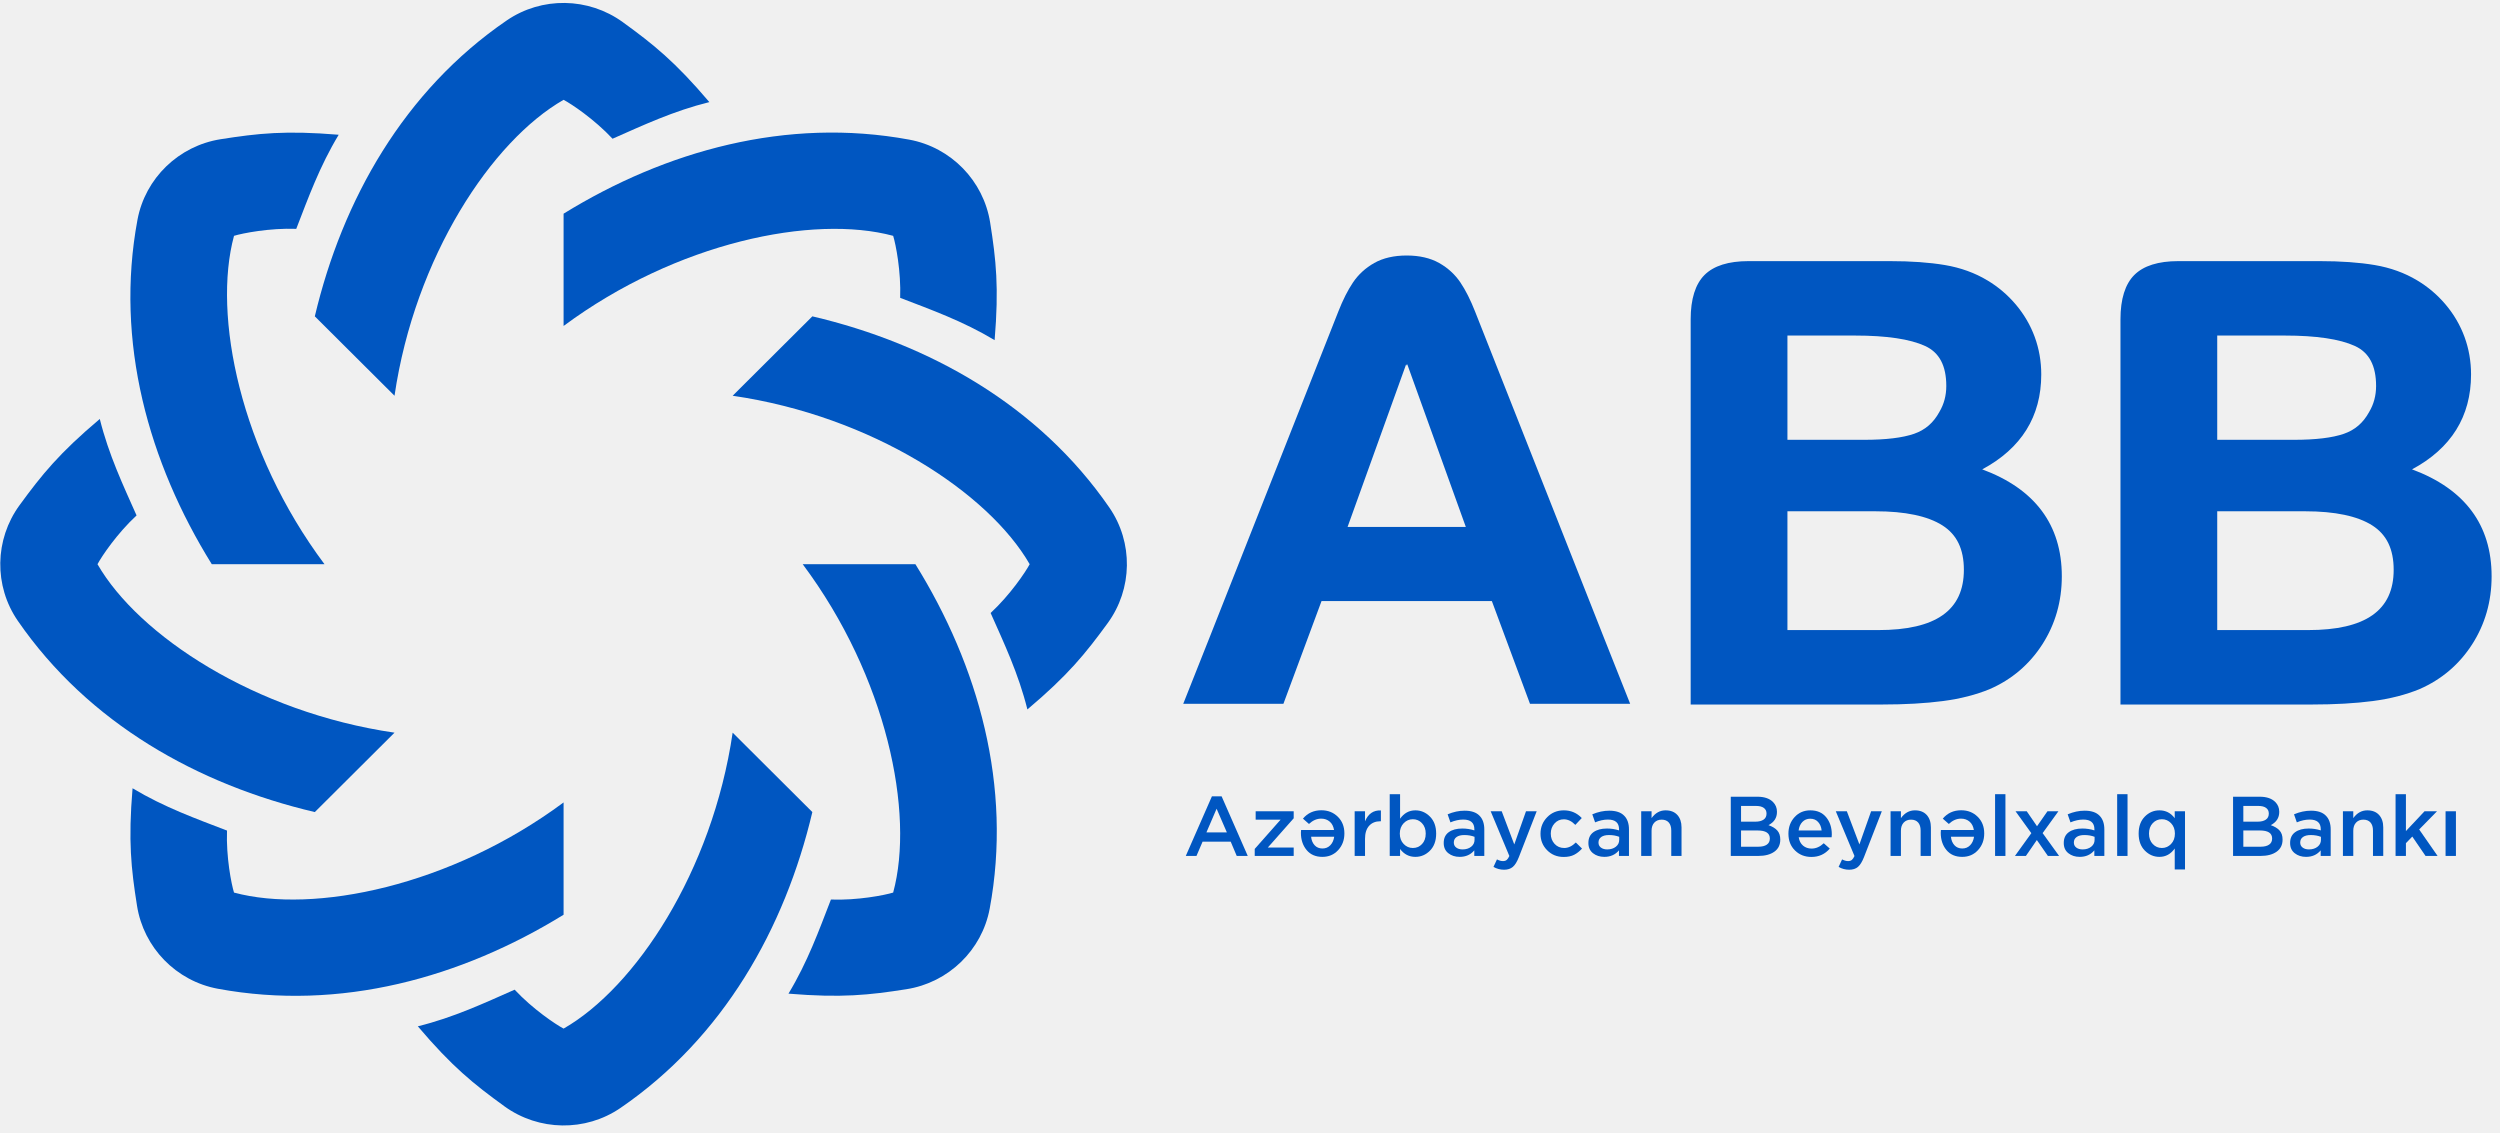
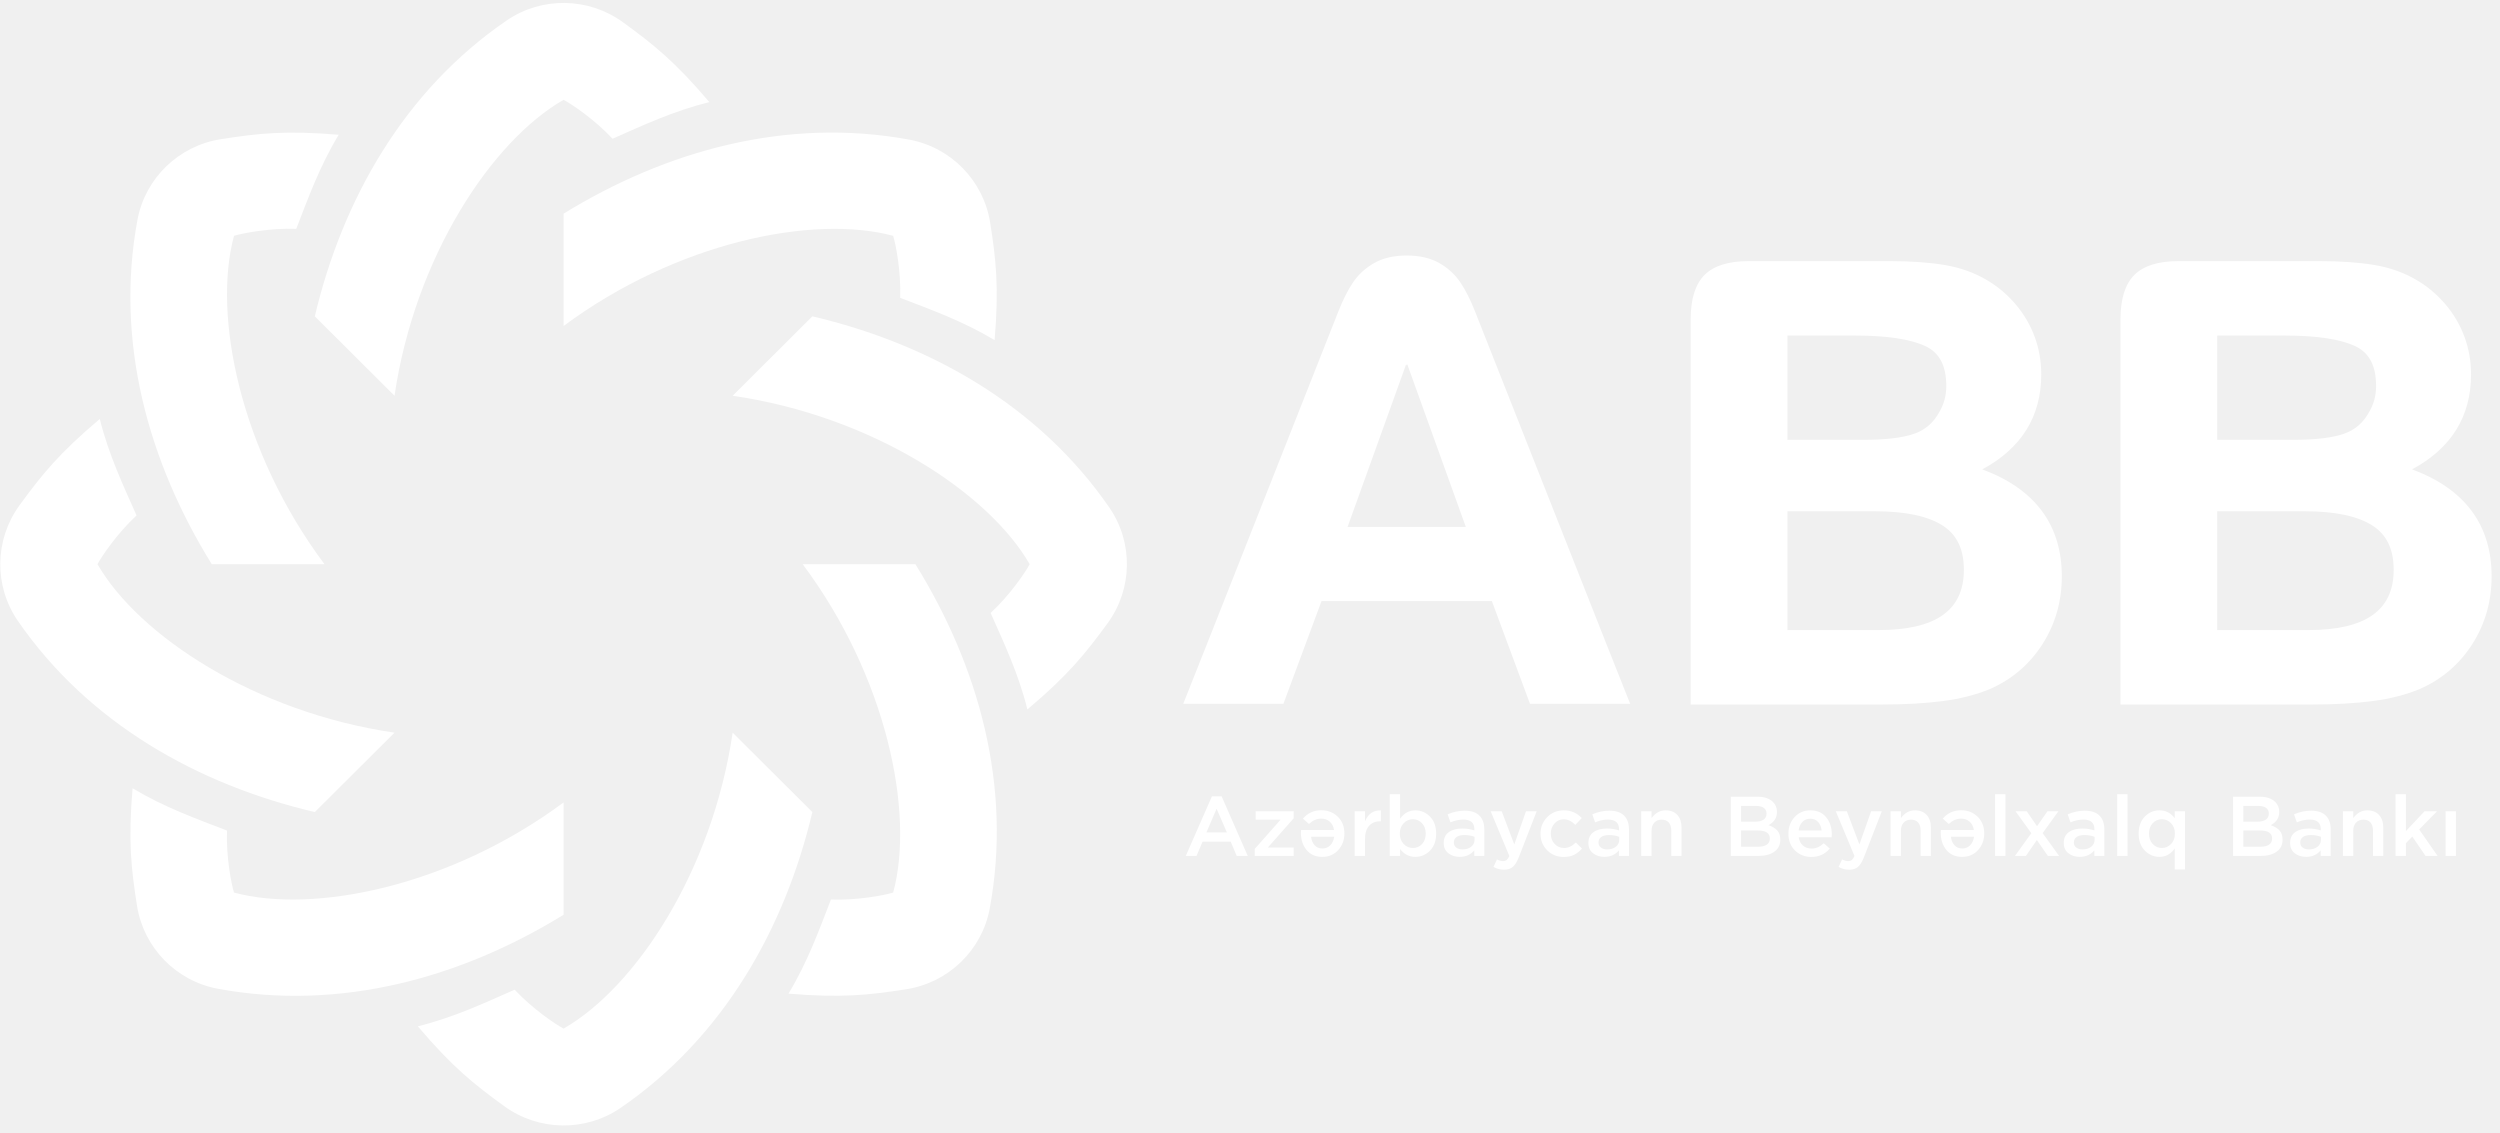
<svg xmlns="http://www.w3.org/2000/svg" width="658" height="298" viewBox="0 0 658 298" fill="none">
-   <path fill-rule="evenodd" clip-rule="evenodd" d="M494.377 165.837H470.453V134.569H493.592C501.445 134.569 507.394 135.826 511.274 138.302C515.053 140.716 516.891 144.532 516.891 149.968C516.891 160.646 509.526 165.837 494.377 165.837ZM470.453 88.318H488.26C496.531 88.318 502.735 89.242 506.701 91.068C510.444 92.793 512.264 96.241 512.264 101.609C512.264 104.104 511.656 106.387 510.435 108.434C508.882 111.289 506.704 113.167 503.782 114.177C500.746 115.226 496.341 115.759 490.692 115.759H470.453V88.318ZM521.723 123.534C532.033 118.007 537.258 109.616 537.258 98.561C537.258 95.114 536.68 91.796 535.545 88.699C534.41 85.6 532.739 82.732 530.574 80.168C528.419 77.616 525.899 75.476 523.091 73.806C519.798 71.819 516.029 70.456 511.887 69.757C507.823 69.073 502.962 68.728 497.433 68.728H460.187C454.946 68.728 451.061 69.951 448.638 72.365C446.215 74.779 444.985 78.704 444.985 84.031V155.322V170.125V185.429H460.187H466.838H495.319C501.405 185.429 506.808 185.122 511.376 184.519C515.995 183.914 520.151 182.849 523.748 181.351C529.515 178.828 534.163 174.867 537.557 169.576C540.949 164.294 542.67 158.276 542.67 151.688C542.67 138.152 535.626 128.694 521.723 123.534Z" fill="#0056C1" />
-   <path fill-rule="evenodd" clip-rule="evenodd" d="M370.102 95.857L370.244 96.243L370.384 95.857L385.802 138.681H370.244H354.684L370.102 95.857ZM347.83 158.193H370.244H392.654L402.691 185.237H429.058L421.733 166.788C421.371 165.843 420.978 164.836 420.523 163.712L388.233 81.981C387.04 78.939 385.742 76.37 384.376 74.342C382.962 72.241 381.079 70.516 378.779 69.218C376.462 67.912 373.592 67.249 370.244 67.249C366.894 67.249 364.024 67.912 361.708 69.218C359.408 70.516 357.525 72.241 356.11 74.342C354.744 76.37 353.446 78.939 352.252 81.981L319.964 163.712C319.507 164.836 319.113 165.843 318.752 166.788L311.428 185.237H337.795L347.83 158.193Z" fill="#0056C1" />
-   <path fill-rule="evenodd" clip-rule="evenodd" d="M607.499 165.837H583.574V134.569H606.715C614.567 134.569 620.517 135.826 624.397 138.302C628.176 140.716 630.014 144.532 630.014 149.968C630.014 160.646 622.649 165.837 607.499 165.837ZM583.574 88.318H601.383C609.652 88.318 615.857 89.242 619.823 91.068C623.567 92.793 625.387 96.241 625.387 101.609C625.387 104.104 624.779 106.387 623.558 108.434C622.004 111.289 619.827 113.167 616.905 114.177C613.868 115.226 609.464 115.759 603.815 115.759H583.574V88.318ZM634.845 123.534C645.156 118.007 650.381 109.616 650.381 98.561C650.381 95.114 649.804 91.796 648.668 88.699C647.533 85.6 645.861 82.732 643.696 80.168C641.542 77.616 639.022 75.476 636.214 73.806C632.921 71.819 629.152 70.456 625.01 69.757C620.946 69.073 616.085 68.728 610.556 68.728H573.31C568.069 68.728 564.183 69.951 561.761 72.365C559.338 74.779 558.108 78.704 558.108 84.031V155.322V170.125V185.429H573.31H579.961H608.44C614.527 185.429 619.931 185.122 624.499 184.519C629.118 183.914 633.273 182.849 636.87 181.351C642.638 178.828 647.286 174.867 650.68 169.576C654.072 164.294 655.793 158.276 655.793 151.688C655.793 138.152 648.749 128.694 634.845 123.534Z" fill="#0056C1" />
-   <path fill-rule="evenodd" clip-rule="evenodd" d="M55.741 148.498C39.104 121.693 30.2 89.979 36.183 57.845C38.225 46.884 47.052 38.371 58.104 36.636C67.994 35.083 75.141 34.306 89.148 35.466C84.1 43.814 81.113 52.141 77.974 60.234C70.978 59.982 63.851 61.377 61.593 62.07C55.909 83.005 63.244 118.846 85.405 148.498H55.741Z" fill="#0056C1" />
-   <path fill-rule="evenodd" clip-rule="evenodd" d="M82.86 83.262C90.119 52.587 106.331 23.888 133.367 5.383C142.589 -0.931 154.874 -0.731 163.92 5.829C172.015 11.698 177.621 16.183 186.702 26.872C177.207 29.219 169.186 33.004 161.222 36.514C156.454 31.406 150.425 27.371 148.336 26.271C129.46 37.069 109.209 67.582 103.837 104.162L82.86 83.262Z" fill="#0056C1" />
-   <path fill-rule="evenodd" clip-rule="evenodd" d="M148.336 56.239C175.239 39.663 207.07 30.791 239.321 36.752C250.322 38.787 258.867 47.582 260.61 58.594C262.166 68.447 262.948 75.569 261.784 89.525C253.404 84.495 245.047 81.519 236.923 78.391C237.177 71.42 235.778 64.32 235.081 62.07C214.069 56.407 178.098 63.715 148.336 85.795V56.239Z" fill="#0056C1" />
-   <path fill-rule="evenodd" clip-rule="evenodd" d="M213.813 83.261C244.601 90.493 273.404 106.646 291.977 133.584C298.314 142.773 298.114 155.013 291.529 164.026C285.639 172.09 281.138 177.676 270.41 186.724C268.054 177.263 264.255 169.273 260.733 161.337C265.859 156.586 269.908 150.58 271.013 148.498C260.175 129.691 229.551 109.514 192.836 104.161L213.813 83.261Z" fill="#0056C1" />
-   <path fill-rule="evenodd" clip-rule="evenodd" d="M240.934 148.497C257.57 175.301 266.475 207.015 260.49 239.15C258.449 250.111 249.622 258.625 238.57 260.36C228.681 261.911 221.533 262.689 207.526 261.529C212.574 253.181 215.561 244.853 218.701 236.76C225.697 237.013 232.822 235.619 235.081 234.925C240.765 213.99 233.43 178.148 211.268 148.497H240.934Z" fill="#0056C1" />
-   <path fill-rule="evenodd" clip-rule="evenodd" d="M213.812 213.737C206.553 244.411 190.341 273.111 163.305 291.616C154.083 297.928 141.798 297.729 132.751 291.17C124.658 285.301 119.052 280.816 109.971 270.126C119.465 267.778 127.487 263.994 135.451 260.485C140.218 265.591 146.247 269.626 148.337 270.727C167.213 259.927 187.463 229.417 192.835 192.836L213.812 213.737Z" fill="#0056C1" />
-   <path fill-rule="evenodd" clip-rule="evenodd" d="M148.336 240.758C121.433 257.334 89.602 266.207 57.351 260.243C46.35 258.21 37.804 249.414 36.064 238.402C34.506 228.55 33.725 221.429 34.889 207.472C43.269 212.501 51.626 215.477 59.749 218.607C59.495 225.577 60.895 232.676 61.591 234.926C82.603 240.59 118.576 233.281 148.336 211.201V240.758Z" fill="#0056C1" />
-   <path fill-rule="evenodd" clip-rule="evenodd" d="M82.861 213.737C52.074 206.505 23.27 190.353 4.697 163.414C-1.64 154.225 -1.439 141.987 5.145 132.972C11.035 124.909 15.537 119.322 26.265 110.274C28.62 119.733 32.419 127.726 35.942 135.661C30.815 140.411 26.766 146.418 25.661 148.5C36.499 167.307 67.124 187.484 103.838 192.838L82.861 213.737Z" fill="#0056C1" />
-   <path fill-rule="evenodd" clip-rule="evenodd" d="M317.527 219.094H322.913L320.209 212.859L317.527 219.094ZM312.098 225.284L318.98 209.587H321.527L328.41 225.284H325.506L323.919 221.521H316.522L314.913 225.284H312.098Z" fill="#0056C1" />
-   <path fill-rule="evenodd" clip-rule="evenodd" d="M330.243 225.282V223.434L337.058 215.729H330.489V213.527H340.5V215.375L333.684 223.077H340.5V225.282H330.243Z" fill="#0056C1" />
-   <path fill-rule="evenodd" clip-rule="evenodd" d="M351.16 220.23H345.083C345.17 221.135 345.476 221.877 345.998 222.456C346.519 223.035 347.212 223.324 348.076 223.324C348.896 223.324 349.58 223.042 350.132 222.478C350.683 221.915 351.025 221.165 351.16 220.23ZM347.785 213.261C349.513 213.261 350.956 213.829 352.111 214.965C353.265 216.101 353.843 217.557 353.843 219.339V219.384C353.843 221.106 353.297 222.561 352.21 223.748C351.123 224.936 349.737 225.529 348.054 225.529C346.265 225.529 344.877 224.924 343.886 223.714C342.896 222.506 342.4 221.002 342.4 219.206C342.4 219.057 342.415 218.805 342.444 218.449H351.116C350.965 217.498 350.586 216.764 349.975 216.245C349.364 215.725 348.62 215.465 347.741 215.465C346.58 215.465 345.506 215.932 344.523 216.867L342.936 215.465C344.172 213.995 345.789 213.261 347.785 213.261Z" fill="#0056C1" />
-   <path fill-rule="evenodd" clip-rule="evenodd" d="M356.547 225.285V213.53H359.273V216.178C360.108 214.174 361.5 213.216 363.452 213.304V216.156H363.297C362.058 216.156 361.079 216.553 360.357 217.346C359.634 218.142 359.273 219.295 359.273 220.809V225.285H356.547Z" fill="#0056C1" />
-   <path fill-rule="evenodd" clip-rule="evenodd" d="M369.439 222.132C370.109 222.837 370.92 223.191 371.874 223.191C372.828 223.191 373.629 222.846 374.277 222.156C374.924 221.465 375.249 220.554 375.249 219.428V219.384C375.249 218.269 374.921 217.365 374.266 216.666C373.61 215.969 372.813 215.62 371.874 215.62C370.92 215.62 370.109 215.974 369.439 216.677C368.769 217.382 368.433 218.284 368.433 219.384V219.428C368.433 220.525 368.769 221.428 369.439 222.132ZM372.523 225.528C370.884 225.528 369.543 224.838 368.5 223.457V225.282H365.774V209.03H368.5V215.486C369.543 214.018 370.884 213.282 372.523 213.282C373.997 213.282 375.279 213.832 376.365 214.93C377.454 216.029 377.997 217.513 377.997 219.384V219.428C377.997 221.297 377.459 222.782 376.378 223.881C375.297 224.979 374.013 225.528 372.523 225.528Z" fill="#0056C1" />
-   <path fill-rule="evenodd" clip-rule="evenodd" d="M384.948 223.567C385.855 223.567 386.608 223.335 387.205 222.866C387.802 222.399 388.099 221.795 388.099 221.053V220.249C387.295 219.939 386.4 219.784 385.417 219.784C384.538 219.784 383.856 219.955 383.372 220.295C382.889 220.638 382.647 221.118 382.647 221.743V221.787C382.647 222.335 382.861 222.771 383.295 223.089C383.725 223.41 384.277 223.567 384.948 223.567ZM384.189 225.527C383.01 225.527 382.017 225.209 381.206 224.571C380.394 223.932 379.987 223.041 379.987 221.899V221.855C379.987 220.607 380.43 219.664 381.317 219.027C382.202 218.388 383.392 218.068 384.88 218.068C385.968 218.068 387.026 218.232 388.053 218.559V218.269C388.053 216.561 387.078 215.709 385.127 215.709C384.053 215.709 382.929 215.954 381.753 216.444L381.016 214.328C382.52 213.69 384.009 213.372 385.485 213.372C387.241 213.372 388.546 213.809 389.394 214.685C390.244 215.53 390.669 216.74 390.669 218.313V225.283H388.032V223.813C387.078 224.956 385.797 225.527 384.189 225.527Z" fill="#0056C1" />
-   <path fill-rule="evenodd" clip-rule="evenodd" d="M398.558 222.255L401.642 213.527H404.457L399.765 225.594C399.287 226.811 398.76 227.669 398.179 228.166C397.597 228.664 396.829 228.912 395.876 228.912C394.878 228.912 393.947 228.666 393.081 228.176L393.999 226.195C394.566 226.493 395.095 226.64 395.586 226.64C395.988 226.64 396.313 226.54 396.558 226.34C396.803 226.14 397.038 225.795 397.26 225.304L392.346 213.527H395.25L398.558 222.255Z" fill="#0056C1" />
-   <path fill-rule="evenodd" clip-rule="evenodd" d="M411.563 225.55C409.82 225.55 408.367 224.961 407.204 223.782C406.042 222.601 405.461 221.165 405.461 219.472V219.428C405.461 217.735 406.046 216.287 407.217 215.085C408.385 213.883 409.85 213.282 411.607 213.282C413.47 213.282 415.041 213.959 416.323 215.308L414.625 217.112C413.684 216.132 412.673 215.642 411.584 215.642C410.616 215.642 409.804 216.005 409.149 216.733C408.493 217.461 408.167 218.344 408.167 219.384V219.428C408.167 220.482 408.497 221.372 409.16 222.1C409.822 222.826 410.668 223.191 411.697 223.191C412.769 223.191 413.79 222.709 414.758 221.743L416.389 223.346C415.749 224.058 415.055 224.603 414.311 224.983C413.566 225.362 412.649 225.55 411.563 225.55Z" fill="#0056C1" />
-   <path fill-rule="evenodd" clip-rule="evenodd" d="M423.025 223.567C423.934 223.567 424.687 223.335 425.283 222.866C425.88 222.399 426.177 221.795 426.177 221.053V220.249C425.372 219.939 424.479 219.784 423.495 219.784C422.616 219.784 421.935 219.955 421.451 220.295C420.966 220.638 420.724 221.118 420.724 221.743V221.787C420.724 222.335 420.94 222.771 421.372 223.089C421.804 223.41 422.356 223.567 423.025 223.567ZM422.266 225.527C421.089 225.527 420.095 225.209 419.283 224.571C418.471 223.932 418.066 223.041 418.066 221.899V221.855C418.066 220.607 418.508 219.664 419.394 219.027C420.28 218.388 421.469 218.068 422.958 218.068C424.047 218.068 425.103 218.232 426.132 218.559V218.269C426.132 216.561 425.157 215.709 423.204 215.709C422.132 215.709 421.006 215.954 419.83 216.444L419.093 214.328C420.598 213.69 422.087 213.372 423.562 213.372C425.319 213.372 426.624 213.809 427.473 214.685C428.323 215.53 428.746 216.74 428.746 218.313V225.283H426.111V223.813C425.157 224.956 423.875 225.527 422.266 225.527Z" fill="#0056C1" />
-   <path fill-rule="evenodd" clip-rule="evenodd" d="M431.965 225.283V213.527H434.692V215.329C435.676 213.964 436.904 213.282 438.378 213.282C439.705 213.282 440.736 213.686 441.474 214.495C442.211 215.304 442.579 216.399 442.579 217.78V225.283H439.877V218.603C439.877 217.683 439.655 216.975 439.217 216.475C438.776 215.979 438.154 215.73 437.351 215.73C436.546 215.73 435.902 215.99 435.417 216.51C434.934 217.029 434.692 217.742 434.692 218.647V225.283H431.965Z" fill="#0056C1" />
-   <path fill-rule="evenodd" clip-rule="evenodd" d="M465.82 220.718V220.674C465.82 219.278 464.748 218.581 462.603 218.581H458.245V222.855H462.803C463.758 222.855 464.497 222.673 465.027 222.309C465.556 221.946 465.82 221.415 465.82 220.718ZM464.948 214.149V214.105C464.948 213.481 464.713 212.996 464.244 212.647C463.774 212.299 463.094 212.123 462.2 212.123H458.245V216.264H461.999C462.923 216.264 463.645 216.085 464.167 215.729C464.688 215.375 464.948 214.848 464.948 214.149ZM455.54 225.282V209.696H462.557C464.358 209.696 465.723 210.156 466.647 211.077C467.346 211.775 467.697 212.636 467.697 213.659V213.703C467.697 215.249 466.951 216.406 465.461 217.176C466.476 217.534 467.247 218.001 467.775 218.581C468.303 219.159 468.569 219.953 468.569 220.963V221.008C468.569 222.372 468.048 223.426 467.005 224.167C465.962 224.911 464.553 225.282 462.779 225.282H455.54Z" fill="#0056C1" />
-   <path fill-rule="evenodd" clip-rule="evenodd" d="M473.396 218.581H479.451C479.362 217.676 479.056 216.933 478.534 216.355C478.013 215.776 477.32 215.485 476.456 215.485C475.623 215.485 474.933 215.768 474.39 216.332C473.845 216.895 473.514 217.645 473.396 218.581ZM476.769 225.548C475.041 225.548 473.599 224.981 472.444 223.847C471.289 222.71 470.714 221.245 470.714 219.449V219.404C470.714 217.683 471.257 216.231 472.345 215.052C473.432 213.872 474.811 213.282 476.48 213.282C478.267 213.282 479.655 213.886 480.647 215.095C481.638 216.305 482.132 217.809 482.132 219.604C482.132 219.753 482.117 220.004 482.088 220.362H473.418C473.567 221.313 473.946 222.046 474.557 222.566C475.168 223.085 475.919 223.346 476.813 223.346C477.961 223.346 479.026 222.877 480.01 221.943L481.597 223.346C480.344 224.815 478.736 225.548 476.769 225.548Z" fill="#0056C1" />
-   <path fill-rule="evenodd" clip-rule="evenodd" d="M489.395 222.255L492.479 213.527H495.295L490.602 225.594C490.125 226.811 489.597 227.669 489.017 228.166C488.436 228.664 487.667 228.912 486.713 228.912C485.716 228.912 484.785 228.666 483.92 228.176L484.838 226.195C485.403 226.493 485.933 226.64 486.424 226.64C486.826 226.64 487.15 226.54 487.396 226.34C487.641 226.14 487.876 225.795 488.099 225.304L483.183 213.527H486.089L489.395 222.255Z" fill="#0056C1" />
-   <path fill-rule="evenodd" clip-rule="evenodd" d="M497.596 225.283V213.527H500.323V215.329C501.307 213.964 502.537 213.282 504.009 213.282C505.335 213.282 506.368 213.686 507.105 214.495C507.842 215.304 508.212 216.399 508.212 217.78V225.283H505.508V218.603C505.508 217.683 505.287 216.975 504.848 216.475C504.407 215.979 503.786 215.73 502.982 215.73C502.178 215.73 501.533 215.99 501.049 216.51C500.565 217.029 500.323 217.742 500.323 218.647V225.283H497.596Z" fill="#0056C1" />
-   <path fill-rule="evenodd" clip-rule="evenodd" d="M519.564 220.23H513.486C513.574 221.135 513.879 221.877 514.401 222.456C514.923 223.035 515.616 223.324 516.48 223.324C517.299 223.324 517.983 223.042 518.535 222.478C519.087 221.915 519.428 221.165 519.564 220.23ZM516.188 213.261C517.917 213.261 519.359 213.829 520.514 214.965C521.667 216.101 522.246 217.557 522.246 219.339V219.384C522.246 221.106 521.7 222.561 520.614 223.748C519.526 224.936 518.141 225.529 516.457 225.529C514.668 225.529 513.28 224.924 512.29 223.714C511.299 222.506 510.804 221.002 510.804 219.206C510.804 219.057 510.818 218.805 510.848 218.449H519.519C519.369 217.498 518.99 216.764 518.379 216.245C517.768 215.725 517.024 215.465 516.145 215.465C514.983 215.465 513.91 215.932 512.927 216.867L511.34 215.465C512.577 213.995 514.193 213.261 516.188 213.261Z" fill="#0056C1" />
-   <path fill-rule="evenodd" clip-rule="evenodd" d="M525.105 225.284H527.831V209.03H525.105V225.284Z" fill="#0056C1" />
-   <path fill-rule="evenodd" clip-rule="evenodd" d="M533.44 213.527L536.143 217.468L538.892 213.527H541.774L537.619 219.272L541.954 225.282H539.003L536.099 221.096L533.216 225.282H530.333L534.646 219.293L530.489 213.527H533.44Z" fill="#0056C1" />
-   <path fill-rule="evenodd" clip-rule="evenodd" d="M548.144 223.567C549.052 223.567 549.805 223.335 550.402 222.866C550.997 222.399 551.295 221.795 551.295 221.053V220.249C550.491 219.939 549.596 219.784 548.615 219.784C547.733 219.784 547.053 219.955 546.568 220.295C546.085 220.638 545.843 221.118 545.843 221.743V221.787C545.843 222.335 546.059 222.771 546.491 223.089C546.923 223.41 547.475 223.567 548.144 223.567ZM547.385 225.527C546.206 225.527 545.213 225.209 544.402 224.571C543.589 223.932 543.183 223.041 543.183 221.899V221.855C543.183 220.607 543.626 219.664 544.513 219.027C545.398 218.388 546.587 218.068 548.077 218.068C549.164 218.068 550.223 218.232 551.25 218.559V218.269C551.25 216.561 550.274 215.709 548.323 215.709C547.249 215.709 546.125 215.954 544.949 216.444L544.211 214.328C545.716 213.69 547.205 213.372 548.681 213.372C550.438 213.372 551.742 213.809 552.592 214.685C553.441 215.53 553.864 216.74 553.864 218.313V225.283H551.228V223.813C550.274 224.956 548.993 225.527 547.385 225.527Z" fill="#0056C1" />
-   <path fill-rule="evenodd" clip-rule="evenodd" d="M557.24 225.284H559.966V209.03H557.24V225.284Z" fill="#0056C1" />
-   <path fill-rule="evenodd" clip-rule="evenodd" d="M569.015 223.189C569.954 223.189 570.759 222.836 571.428 222.131C572.099 221.428 572.434 220.524 572.434 219.426V219.382C572.434 218.283 572.099 217.382 571.428 216.677C570.759 215.972 569.954 215.619 569.015 215.619C568.061 215.619 567.256 215.964 566.603 216.654C565.946 217.345 565.619 218.254 565.619 219.382V219.426C565.619 220.54 565.946 221.445 566.603 222.143C567.256 222.84 568.061 223.189 569.015 223.189ZM572.389 228.844V223.323C571.348 224.792 570.007 225.528 568.367 225.528C566.894 225.528 565.612 224.977 564.523 223.88C563.437 222.781 562.892 221.297 562.892 219.426V219.382C562.892 217.511 563.432 216.028 564.513 214.929C565.592 213.831 566.878 213.282 568.367 213.282C570.022 213.282 571.362 213.972 572.389 215.353V213.526H575.094V228.844H572.389Z" fill="#0056C1" />
-   <path fill-rule="evenodd" clip-rule="evenodd" d="M598.021 220.718V220.674C598.021 219.278 596.949 218.581 594.804 218.581H590.445V222.855H595.004C595.958 222.855 596.699 222.673 597.227 222.309C597.757 221.946 598.021 221.415 598.021 220.718ZM597.149 214.149V214.105C597.149 213.481 596.914 212.996 596.445 212.647C595.975 212.299 595.295 212.123 594.4 212.123H590.445V216.264H594.2C595.123 216.264 595.846 216.085 596.367 215.729C596.889 215.375 597.149 214.848 597.149 214.149ZM587.741 225.282V209.696H594.758C596.559 209.696 597.924 210.156 598.847 211.077C599.548 211.775 599.898 212.636 599.898 213.659V213.703C599.898 215.249 599.152 216.406 597.662 217.176C598.677 217.534 599.447 218.001 599.976 218.581C600.504 219.159 600.77 219.953 600.77 220.963V221.008C600.77 222.372 600.249 223.426 599.205 224.167C598.164 224.911 596.754 225.282 594.98 225.282H587.741Z" fill="#0056C1" />
-   <path fill-rule="evenodd" clip-rule="evenodd" d="M607.719 223.567C608.627 223.567 609.379 223.335 609.975 222.866C610.572 222.399 610.871 221.795 610.871 221.053V220.249C610.065 219.939 609.171 219.784 608.189 219.784C607.31 219.784 606.628 219.955 606.144 220.295C605.66 220.638 605.418 221.118 605.418 221.743V221.787C605.418 222.335 605.633 222.771 606.066 223.089C606.497 223.41 607.05 223.567 607.719 223.567ZM606.959 225.527C605.781 225.527 604.789 225.209 603.977 224.571C603.164 223.932 602.759 223.041 602.759 221.899V221.855C602.759 220.607 603.202 219.664 604.088 219.027C604.974 218.388 606.162 218.068 607.652 218.068C608.739 218.068 609.797 218.232 610.825 218.559V218.269C610.825 216.561 609.848 215.709 607.898 215.709C606.824 215.709 605.7 215.954 604.523 216.444L603.786 214.328C605.291 213.69 606.779 213.372 608.255 213.372C610.012 213.372 611.317 213.809 612.166 214.685C613.016 215.53 613.439 216.74 613.439 218.313V225.283H610.803V223.813C609.849 224.956 608.569 225.527 606.959 225.527Z" fill="#0056C1" />
-   <path fill-rule="evenodd" clip-rule="evenodd" d="M616.657 225.283V213.527H619.382V215.329C620.366 213.964 621.595 213.282 623.07 213.282C624.396 213.282 625.428 213.686 626.165 214.495C626.902 215.304 627.271 216.399 627.271 217.78V225.283H624.568V218.603C624.568 217.683 624.347 216.975 623.909 216.475C623.468 215.979 622.846 215.73 622.042 215.73C621.238 215.73 620.593 215.99 620.109 216.51C619.625 217.029 619.382 217.742 619.382 218.647V225.283H616.657Z" fill="#0056C1" />
-   <path fill-rule="evenodd" clip-rule="evenodd" d="M630.513 225.284V209.03H633.239V218.737L638.133 213.529H641.418L636.725 218.315L641.574 225.284H638.402L634.915 220.184L633.239 221.921V225.284H630.513Z" fill="#0056C1" />
-   <path fill-rule="evenodd" clip-rule="evenodd" d="M643.674 225.282H646.4V213.527H643.674V225.282Z" fill="#0056C1" />
+   <path fill-rule="evenodd" clip-rule="evenodd" d="M494.377 165.837H470.453V134.569H493.592C501.445 134.569 507.394 135.826 511.274 138.302C515.053 140.716 516.891 144.532 516.891 149.968C516.891 160.646 509.526 165.837 494.377 165.837ZM470.453 88.318H488.26C496.531 88.318 502.735 89.242 506.701 91.068C510.444 92.793 512.264 96.241 512.264 101.609C512.264 104.104 511.656 106.387 510.435 108.434C508.882 111.289 506.704 113.167 503.782 114.177C500.746 115.226 496.341 115.759 490.692 115.759H470.453V88.318ZM521.723 123.534C532.033 118.007 537.258 109.616 537.258 98.561C537.258 95.114 536.68 91.796 535.545 88.699C534.41 85.6 532.739 82.732 530.574 80.168C528.419 77.616 525.899 75.476 523.091 73.806C519.798 71.818 516.029 70.456 511.887 69.757C507.823 69.073 502.962 68.728 497.433 68.728H460.187C454.946 68.728 451.061 69.951 448.638 72.365C446.215 74.779 444.985 78.704 444.985 84.031V155.322V170.125V185.429H460.187H466.838H495.319C501.405 185.429 506.808 185.122 511.376 184.519C515.995 183.914 520.151 182.849 523.748 181.351C529.515 178.828 534.163 174.867 537.557 169.576C540.949 164.294 542.67 158.276 542.67 151.688C542.67 138.152 535.626 128.694 521.723 123.534Z" fill="white" />
+   <path fill-rule="evenodd" clip-rule="evenodd" d="M370.102 95.857L370.244 96.243L370.384 95.857L385.802 138.681H370.244H354.684L370.102 95.857ZM347.83 158.193H370.244H392.654L402.691 185.237H429.058L421.733 166.788C421.371 165.843 420.978 164.836 420.523 163.712L388.233 81.981C387.04 78.939 385.742 76.37 384.376 74.342C382.962 72.241 381.079 70.516 378.779 69.218C376.462 67.912 373.592 67.249 370.244 67.249C366.894 67.249 364.024 67.912 361.708 69.218C359.408 70.516 357.525 72.241 356.11 74.342C354.744 76.37 353.446 78.939 352.252 81.981L319.964 163.712C319.507 164.836 319.113 165.843 318.752 166.788L311.428 185.237H337.795L347.83 158.193Z" fill="white" />
+   <path fill-rule="evenodd" clip-rule="evenodd" d="M607.499 165.837H583.574V134.569H606.715C614.567 134.569 620.517 135.826 624.397 138.302C628.176 140.716 630.014 144.532 630.014 149.968C630.014 160.646 622.649 165.837 607.499 165.837ZM583.574 88.318H601.383C609.652 88.318 615.857 89.242 619.823 91.068C623.567 92.793 625.387 96.241 625.387 101.609C625.387 104.104 624.779 106.387 623.558 108.434C622.004 111.289 619.827 113.167 616.905 114.177C613.868 115.226 609.464 115.759 603.815 115.759H583.574V88.318ZM634.845 123.534C645.156 118.007 650.381 109.616 650.381 98.561C650.381 95.114 649.804 91.796 648.668 88.699C647.533 85.6 645.861 82.732 643.696 80.168C641.542 77.616 639.022 75.476 636.214 73.806C632.921 71.818 629.152 70.456 625.01 69.757C620.946 69.073 616.085 68.728 610.556 68.728H573.31C568.069 68.728 564.183 69.951 561.761 72.365C559.338 74.779 558.108 78.704 558.108 84.031V155.322V170.125V185.429H573.31H579.961H608.44C614.527 185.429 619.931 185.122 624.499 184.519C629.118 183.914 633.273 182.849 636.87 181.351C642.638 178.828 647.286 174.867 650.68 169.576C654.072 164.294 655.793 158.276 655.793 151.688C655.793 138.152 648.749 128.694 634.845 123.534Z" fill="white" />
+   <path fill-rule="evenodd" clip-rule="evenodd" d="M55.741 148.498C39.104 121.693 30.2 89.979 36.183 57.845C38.225 46.884 47.052 38.371 58.104 36.636C67.994 35.083 75.141 34.306 89.148 35.466C84.1 43.814 81.113 52.141 77.974 60.234C70.978 59.982 63.851 61.377 61.593 62.069C55.909 83.005 63.244 118.846 85.405 148.498H55.741Z" fill="white" />
+   <path fill-rule="evenodd" clip-rule="evenodd" d="M82.86 83.262C90.119 52.587 106.331 23.888 133.367 5.383C142.589 -0.931 154.874 -0.731 163.92 5.829C172.015 11.698 177.621 16.183 186.702 26.872C177.207 29.219 169.186 33.004 161.222 36.514C156.454 31.406 150.425 27.371 148.336 26.271C129.46 37.069 109.209 67.582 103.837 104.162L82.86 83.262Z" fill="white" />
+   <path fill-rule="evenodd" clip-rule="evenodd" d="M148.336 56.239C175.239 39.663 207.07 30.791 239.321 36.753C250.322 38.787 258.867 47.582 260.61 58.594C262.166 68.447 262.948 75.569 261.784 89.525C253.404 84.495 245.047 81.519 236.923 78.391C237.177 71.42 235.778 64.32 235.081 62.07C214.069 56.407 178.098 63.715 148.336 85.795V56.239Z" fill="white" />
+   <path fill-rule="evenodd" clip-rule="evenodd" d="M213.813 83.261C244.601 90.493 273.404 106.646 291.977 133.584C298.314 142.773 298.114 155.013 291.529 164.026C285.639 172.09 281.138 177.676 270.41 186.724C268.054 177.263 264.255 169.273 260.733 161.337C265.859 156.586 269.908 150.58 271.013 148.498C260.175 129.691 229.551 109.514 192.836 104.161L213.813 83.261Z" fill="white" />
+   <path fill-rule="evenodd" clip-rule="evenodd" d="M240.934 148.497C257.57 175.301 266.475 207.015 260.49 239.15C258.449 250.111 249.622 258.625 238.57 260.36C228.681 261.911 221.533 262.689 207.526 261.529C212.574 253.181 215.561 244.853 218.701 236.76C225.697 237.014 232.822 235.619 235.081 234.925C240.765 213.99 233.43 178.148 211.268 148.497H240.934Z" fill="white" />
+   <path fill-rule="evenodd" clip-rule="evenodd" d="M213.812 213.737C206.553 244.411 190.341 273.111 163.305 291.616C154.083 297.928 141.798 297.729 132.751 291.17C124.658 285.301 119.052 280.816 109.971 270.126C119.465 267.778 127.487 263.994 135.451 260.485C140.218 265.591 146.247 269.626 148.337 270.727C167.213 259.927 187.463 229.417 192.835 192.836L213.812 213.737Z" fill="white" />
+   <path fill-rule="evenodd" clip-rule="evenodd" d="M148.336 240.758C121.433 257.334 89.602 266.207 57.351 260.243C46.35 258.21 37.804 249.414 36.064 238.402C34.506 228.55 33.725 221.429 34.889 207.472C43.269 212.501 51.626 215.477 59.749 218.607C59.495 225.577 60.895 232.676 61.591 234.926C82.603 240.59 118.576 233.281 148.336 211.201V240.758Z" fill="white" />
+   <path fill-rule="evenodd" clip-rule="evenodd" d="M82.861 213.737C52.074 206.505 23.27 190.353 4.697 163.414C-1.64 154.225 -1.439 141.987 5.145 132.972C11.035 124.909 15.537 119.322 26.265 110.274C28.62 119.733 32.419 127.726 35.942 135.661C30.815 140.411 26.766 146.418 25.661 148.5C36.499 167.307 67.124 187.484 103.838 192.838L82.861 213.737Z" fill="white" />
+   <path fill-rule="evenodd" clip-rule="evenodd" d="M317.527 219.094H322.913L320.209 212.859L317.527 219.094ZM312.098 225.284L318.98 209.587H321.527L328.41 225.284H325.506L323.919 221.521H316.522L314.913 225.284H312.098Z" fill="white" />
+   <path fill-rule="evenodd" clip-rule="evenodd" d="M330.243 225.282V223.434L337.058 215.729H330.489V213.527H340.5V215.375L333.684 223.077H340.5V225.282H330.243Z" fill="white" />
+   <path fill-rule="evenodd" clip-rule="evenodd" d="M351.16 220.23H345.083C345.17 221.135 345.476 221.877 345.998 222.456C346.519 223.035 347.212 223.323 348.076 223.323C348.896 223.323 349.58 223.042 350.132 222.478C350.683 221.915 351.025 221.165 351.16 220.23ZM347.785 213.26C349.513 213.26 350.956 213.829 352.111 214.965C353.265 216.101 353.843 217.557 353.843 219.339V219.384C353.843 221.106 353.297 222.561 352.21 223.748C351.123 224.936 349.737 225.529 348.054 225.529C346.265 225.529 344.877 224.924 343.886 223.714C342.896 222.506 342.4 221.002 342.4 219.206C342.4 219.057 342.415 218.805 342.444 218.449H351.116C350.965 217.498 350.586 216.764 349.975 216.245C349.364 215.725 348.62 215.465 347.741 215.465C346.58 215.465 345.506 215.932 344.523 216.867L342.936 215.465C344.172 213.995 345.789 213.26 347.785 213.26Z" fill="white" />
+   <path fill-rule="evenodd" clip-rule="evenodd" d="M356.547 225.285V213.53H359.273V216.178C360.108 214.174 361.5 213.216 363.452 213.304V216.156H363.297C362.058 216.156 361.079 216.553 360.357 217.346C359.634 218.142 359.273 219.295 359.273 220.809V225.285H356.547Z" fill="white" />
+   <path fill-rule="evenodd" clip-rule="evenodd" d="M369.439 222.132C370.109 222.837 370.92 223.191 371.874 223.191C372.828 223.191 373.629 222.846 374.277 222.156C374.924 221.465 375.249 220.555 375.249 219.428V219.384C375.249 218.269 374.921 217.365 374.266 216.666C373.61 215.969 372.813 215.62 371.874 215.62C370.92 215.62 370.109 215.974 369.439 216.677C368.769 217.382 368.433 218.284 368.433 219.384V219.428C368.433 220.526 368.769 221.428 369.439 222.132ZM372.523 225.528C370.884 225.528 369.543 224.838 368.5 223.457V225.283H365.774V209.03H368.5V215.486C369.543 214.018 370.884 213.282 372.523 213.282C373.997 213.282 375.279 213.832 376.365 214.93C377.454 216.029 377.997 217.513 377.997 219.384V219.428C377.997 221.297 377.459 222.782 376.378 223.881C375.297 224.979 374.013 225.528 372.523 225.528Z" fill="white" />
+   <path fill-rule="evenodd" clip-rule="evenodd" d="M384.948 223.567C385.855 223.567 386.608 223.335 387.205 222.866C387.802 222.399 388.099 221.795 388.099 221.053V220.249C387.295 219.939 386.4 219.784 385.417 219.784C384.538 219.784 383.856 219.955 383.372 220.295C382.889 220.638 382.647 221.118 382.647 221.743V221.787C382.647 222.335 382.861 222.771 383.295 223.089C383.725 223.41 384.277 223.567 384.948 223.567ZM384.189 225.527C383.01 225.527 382.017 225.209 381.206 224.571C380.394 223.932 379.987 223.041 379.987 221.899V221.855C379.987 220.607 380.43 219.664 381.317 219.027C382.202 218.388 383.392 218.068 384.88 218.068C385.968 218.068 387.026 218.232 388.053 218.559V218.269C388.053 216.561 387.078 215.709 385.127 215.709C384.053 215.709 382.929 215.954 381.753 216.444L381.016 214.328C382.52 213.69 384.009 213.372 385.485 213.372C387.241 213.372 388.546 213.809 389.394 214.685C390.244 215.53 390.669 216.74 390.669 218.313V225.283H388.032V223.813C387.078 224.956 385.797 225.527 384.189 225.527Z" fill="white" />
+   <path fill-rule="evenodd" clip-rule="evenodd" d="M398.558 222.255L401.642 213.527H404.457L399.765 225.594C399.287 226.811 398.76 227.669 398.179 228.166C397.597 228.664 396.829 228.912 395.876 228.912C394.878 228.912 393.947 228.666 393.081 228.176L393.999 226.195C394.566 226.493 395.095 226.64 395.586 226.64C395.988 226.64 396.313 226.54 396.558 226.34C396.803 226.14 397.038 225.795 397.26 225.304L392.346 213.527H395.25L398.558 222.255Z" fill="white" />
+   <path fill-rule="evenodd" clip-rule="evenodd" d="M411.563 225.55C409.82 225.55 408.367 224.961 407.204 223.782C406.042 222.601 405.461 221.165 405.461 219.472V219.428C405.461 217.735 406.046 216.287 407.217 215.085C408.385 213.883 409.85 213.282 411.607 213.282C413.47 213.282 415.041 213.959 416.323 215.308L414.625 217.112C413.684 216.132 412.673 215.642 411.584 215.642C410.616 215.642 409.804 216.005 409.149 216.733C408.493 217.461 408.167 218.344 408.167 219.384V219.428C408.167 220.482 408.497 221.372 409.16 222.1C409.822 222.826 410.668 223.191 411.697 223.191C412.769 223.191 413.79 222.709 414.758 221.743L416.389 223.346C415.749 224.058 415.055 224.603 414.311 224.983C413.566 225.362 412.649 225.55 411.563 225.55Z" fill="white" />
+   <path fill-rule="evenodd" clip-rule="evenodd" d="M423.025 223.567C423.934 223.567 424.687 223.335 425.283 222.866C425.88 222.399 426.177 221.795 426.177 221.053V220.249C425.372 219.939 424.479 219.784 423.495 219.784C422.616 219.784 421.935 219.955 421.451 220.295C420.966 220.638 420.724 221.118 420.724 221.743V221.787C420.724 222.335 420.94 222.771 421.372 223.089C421.804 223.41 422.356 223.567 423.025 223.567ZM422.266 225.527C421.089 225.527 420.095 225.209 419.283 224.571C418.471 223.932 418.066 223.041 418.066 221.899V221.855C418.066 220.607 418.508 219.664 419.394 219.027C420.28 218.388 421.469 218.068 422.958 218.068C424.047 218.068 425.103 218.232 426.132 218.559V218.269C426.132 216.561 425.157 215.709 423.204 215.709C422.132 215.709 421.006 215.954 419.83 216.444L419.093 214.328C420.598 213.69 422.087 213.372 423.562 213.372C425.319 213.372 426.624 213.809 427.473 214.685C428.323 215.53 428.746 216.74 428.746 218.313V225.283H426.111V223.813C425.157 224.956 423.875 225.527 422.266 225.527Z" fill="white" />
+   <path fill-rule="evenodd" clip-rule="evenodd" d="M431.965 225.283V213.527H434.692V215.329C435.676 213.964 436.904 213.282 438.378 213.282C439.705 213.282 440.736 213.686 441.474 214.495C442.211 215.304 442.579 216.399 442.579 217.78V225.283H439.877V218.603C439.877 217.683 439.655 216.975 439.217 216.475C438.776 215.979 438.154 215.73 437.351 215.73C436.546 215.73 435.902 215.99 435.417 216.51C434.934 217.029 434.692 217.742 434.692 218.647V225.283H431.965Z" fill="white" />
+   <path fill-rule="evenodd" clip-rule="evenodd" d="M465.82 220.718V220.674C465.82 219.278 464.748 218.581 462.603 218.581H458.245V222.855H462.803C463.758 222.855 464.497 222.673 465.027 222.309C465.556 221.946 465.82 221.415 465.82 220.718ZM464.948 214.149V214.105C464.948 213.481 464.713 212.996 464.244 212.647C463.774 212.299 463.094 212.123 462.2 212.123H458.245V216.264H461.999C462.923 216.264 463.645 216.085 464.167 215.729C464.688 215.375 464.948 214.848 464.948 214.149ZM455.54 225.282V209.696H462.557C464.358 209.696 465.723 210.156 466.647 211.077C467.346 211.775 467.697 212.636 467.697 213.659V213.703C467.697 215.249 466.951 216.406 465.461 217.176C466.476 217.534 467.247 218.001 467.775 218.581C468.303 219.159 468.569 219.953 468.569 220.963V221.008C468.569 222.372 468.048 223.426 467.005 224.167C465.962 224.911 464.553 225.282 462.779 225.282H455.54Z" fill="white" />
+   <path fill-rule="evenodd" clip-rule="evenodd" d="M473.396 218.581H479.451C479.362 217.676 479.056 216.933 478.534 216.355C478.013 215.776 477.32 215.485 476.456 215.485C475.623 215.485 474.933 215.768 474.39 216.332C473.845 216.895 473.514 217.645 473.396 218.581ZM476.769 225.548C475.041 225.548 473.599 224.981 472.444 223.847C471.289 222.71 470.714 221.245 470.714 219.449V219.404C470.714 217.683 471.257 216.231 472.345 215.052C473.432 213.872 474.811 213.282 476.48 213.282C478.267 213.282 479.655 213.886 480.647 215.095C481.638 216.305 482.132 217.809 482.132 219.604C482.132 219.753 482.117 220.004 482.088 220.362H473.418C473.567 221.313 473.946 222.046 474.557 222.566C475.168 223.085 475.919 223.346 476.813 223.346C477.961 223.346 479.026 222.877 480.01 221.943L481.597 223.346C480.344 224.815 478.736 225.548 476.769 225.548Z" fill="white" />
+   <path fill-rule="evenodd" clip-rule="evenodd" d="M489.395 222.255L492.479 213.527H495.295L490.602 225.594C490.125 226.811 489.597 227.669 489.017 228.166C488.436 228.664 487.667 228.912 486.713 228.912C485.716 228.912 484.785 228.666 483.92 228.176L484.838 226.195C485.403 226.493 485.933 226.64 486.424 226.64C486.826 226.64 487.15 226.54 487.396 226.34C487.641 226.14 487.876 225.795 488.099 225.304L483.183 213.527H486.089L489.395 222.255Z" fill="white" />
+   <path fill-rule="evenodd" clip-rule="evenodd" d="M497.596 225.283V213.527H500.323V215.329C501.307 213.964 502.537 213.282 504.009 213.282C505.335 213.282 506.368 213.686 507.105 214.495C507.842 215.304 508.212 216.399 508.212 217.78V225.283H505.508V218.603C505.508 217.683 505.287 216.975 504.848 216.475C504.407 215.979 503.786 215.73 502.982 215.73C502.178 215.73 501.533 215.99 501.049 216.51C500.565 217.029 500.323 217.742 500.323 218.647V225.283H497.596Z" fill="white" />
+   <path fill-rule="evenodd" clip-rule="evenodd" d="M519.564 220.23H513.486C513.574 221.135 513.879 221.877 514.401 222.456C514.923 223.035 515.616 223.323 516.48 223.323C517.299 223.323 517.983 223.042 518.535 222.478C519.087 221.915 519.428 221.165 519.564 220.23ZM516.188 213.26C517.917 213.26 519.359 213.829 520.514 214.965C521.667 216.101 522.246 217.557 522.246 219.339V219.384C522.246 221.106 521.7 222.561 520.614 223.748C519.526 224.936 518.141 225.529 516.457 225.529C514.668 225.529 513.28 224.924 512.29 223.714C511.299 222.506 510.804 221.002 510.804 219.206C510.804 219.057 510.818 218.805 510.848 218.449H519.519C519.369 217.498 518.99 216.764 518.379 216.245C517.768 215.725 517.024 215.465 516.145 215.465C514.983 215.465 513.91 215.932 512.927 216.867L511.34 215.465C512.577 213.995 514.193 213.26 516.188 213.26Z" fill="white" />
+   <path fill-rule="evenodd" clip-rule="evenodd" d="M525.105 225.284H527.831V209.03H525.105V225.284Z" fill="white" />
+   <path fill-rule="evenodd" clip-rule="evenodd" d="M533.44 213.527L536.143 217.468L538.892 213.527H541.774L537.619 219.272L541.954 225.282H539.003L536.099 221.096L533.216 225.282H530.333L534.646 219.293L530.489 213.527H533.44Z" fill="white" />
+   <path fill-rule="evenodd" clip-rule="evenodd" d="M548.144 223.567C549.052 223.567 549.805 223.335 550.402 222.866C550.997 222.399 551.295 221.795 551.295 221.053V220.249C550.491 219.939 549.596 219.784 548.615 219.784C547.733 219.784 547.053 219.955 546.568 220.295C546.085 220.638 545.843 221.118 545.843 221.743V221.787C545.843 222.335 546.059 222.771 546.491 223.089C546.923 223.41 547.475 223.567 548.144 223.567ZM547.385 225.527C546.206 225.527 545.213 225.209 544.402 224.571C543.589 223.932 543.183 223.041 543.183 221.899V221.855C543.183 220.607 543.626 219.664 544.513 219.027C545.398 218.388 546.587 218.068 548.077 218.068C549.164 218.068 550.223 218.232 551.25 218.559V218.269C551.25 216.561 550.274 215.709 548.323 215.709C547.249 215.709 546.125 215.954 544.949 216.444L544.211 214.328C545.716 213.69 547.205 213.372 548.681 213.372C550.438 213.372 551.742 213.809 552.592 214.685C553.441 215.53 553.864 216.74 553.864 218.313V225.283H551.228V223.813C550.274 224.956 548.993 225.527 547.385 225.527Z" fill="white" />
+   <path fill-rule="evenodd" clip-rule="evenodd" d="M557.24 225.284H559.966V209.03H557.24V225.284Z" fill="white" />
+   <path fill-rule="evenodd" clip-rule="evenodd" d="M569.015 223.189C569.954 223.189 570.759 222.836 571.428 222.131C572.099 221.428 572.434 220.524 572.434 219.426V219.382C572.434 218.283 572.099 217.382 571.428 216.677C570.759 215.972 569.954 215.619 569.015 215.619C568.061 215.619 567.256 215.964 566.603 216.654C565.946 217.345 565.619 218.254 565.619 219.382V219.426C565.619 220.54 565.946 221.445 566.603 222.143C567.256 222.84 568.061 223.189 569.015 223.189ZM572.389 228.844V223.323C571.348 224.792 570.007 225.528 568.367 225.528C566.894 225.528 565.612 224.977 564.523 223.88C563.437 222.781 562.892 221.297 562.892 219.426V219.382C562.892 217.511 563.432 216.028 564.513 214.929C565.592 213.831 566.878 213.282 568.367 213.282C570.022 213.282 571.362 213.972 572.389 215.353V213.526H575.094V228.844H572.389Z" fill="white" />
+   <path fill-rule="evenodd" clip-rule="evenodd" d="M598.021 220.718V220.674C598.021 219.278 596.949 218.581 594.804 218.581H590.445V222.855H595.004C595.958 222.855 596.699 222.673 597.227 222.309C597.757 221.946 598.021 221.415 598.021 220.718ZM597.149 214.149V214.105C597.149 213.481 596.914 212.996 596.445 212.647C595.975 212.299 595.295 212.123 594.4 212.123H590.445V216.264H594.2C595.123 216.264 595.846 216.085 596.367 215.729C596.889 215.375 597.149 214.848 597.149 214.149ZM587.741 225.282V209.696H594.758C596.559 209.696 597.924 210.156 598.847 211.077C599.548 211.775 599.898 212.636 599.898 213.659V213.703C599.898 215.249 599.152 216.406 597.662 217.176C598.677 217.534 599.447 218.001 599.976 218.581C600.504 219.159 600.77 219.953 600.77 220.963V221.008C600.77 222.372 600.249 223.426 599.205 224.167C598.164 224.911 596.754 225.282 594.98 225.282H587.741Z" fill="white" />
+   <path fill-rule="evenodd" clip-rule="evenodd" d="M607.719 223.567C608.627 223.567 609.379 223.335 609.975 222.866C610.572 222.399 610.871 221.795 610.871 221.053V220.249C610.065 219.939 609.171 219.784 608.189 219.784C607.31 219.784 606.628 219.955 606.144 220.295C605.66 220.638 605.418 221.118 605.418 221.743V221.787C605.418 222.335 605.633 222.771 606.066 223.089C606.497 223.41 607.05 223.567 607.719 223.567ZM606.959 225.527C605.781 225.527 604.789 225.209 603.977 224.571C603.164 223.932 602.759 223.041 602.759 221.899V221.855C602.759 220.607 603.202 219.664 604.088 219.027C604.974 218.388 606.162 218.068 607.652 218.068C608.739 218.068 609.797 218.232 610.825 218.559V218.269C610.825 216.561 609.848 215.709 607.898 215.709C606.824 215.709 605.7 215.954 604.523 216.444L603.786 214.328C605.291 213.69 606.779 213.372 608.255 213.372C610.012 213.372 611.317 213.809 612.166 214.685C613.016 215.53 613.439 216.74 613.439 218.313V225.283H610.803V223.813C609.849 224.956 608.569 225.527 606.959 225.527Z" fill="white" />
+   <path fill-rule="evenodd" clip-rule="evenodd" d="M616.657 225.283V213.527H619.382V215.329C620.366 213.964 621.595 213.282 623.07 213.282C624.396 213.282 625.428 213.686 626.165 214.495C626.902 215.304 627.271 216.399 627.271 217.78V225.283H624.568V218.603C624.568 217.683 624.347 216.975 623.909 216.475C623.468 215.979 622.846 215.73 622.042 215.73C621.238 215.73 620.593 215.99 620.109 216.51C619.625 217.029 619.382 217.742 619.382 218.647V225.283H616.657Z" fill="white" />
+   <path fill-rule="evenodd" clip-rule="evenodd" d="M630.513 225.284V209.03H633.239V218.738L638.133 213.529H641.418L636.725 218.315L641.574 225.284H638.402L634.915 220.184L633.239 221.921V225.284H630.513Z" fill="white" />
+   <path fill-rule="evenodd" clip-rule="evenodd" d="M643.674 225.282H646.4V213.527H643.674V225.282Z" fill="white" />
</svg>
